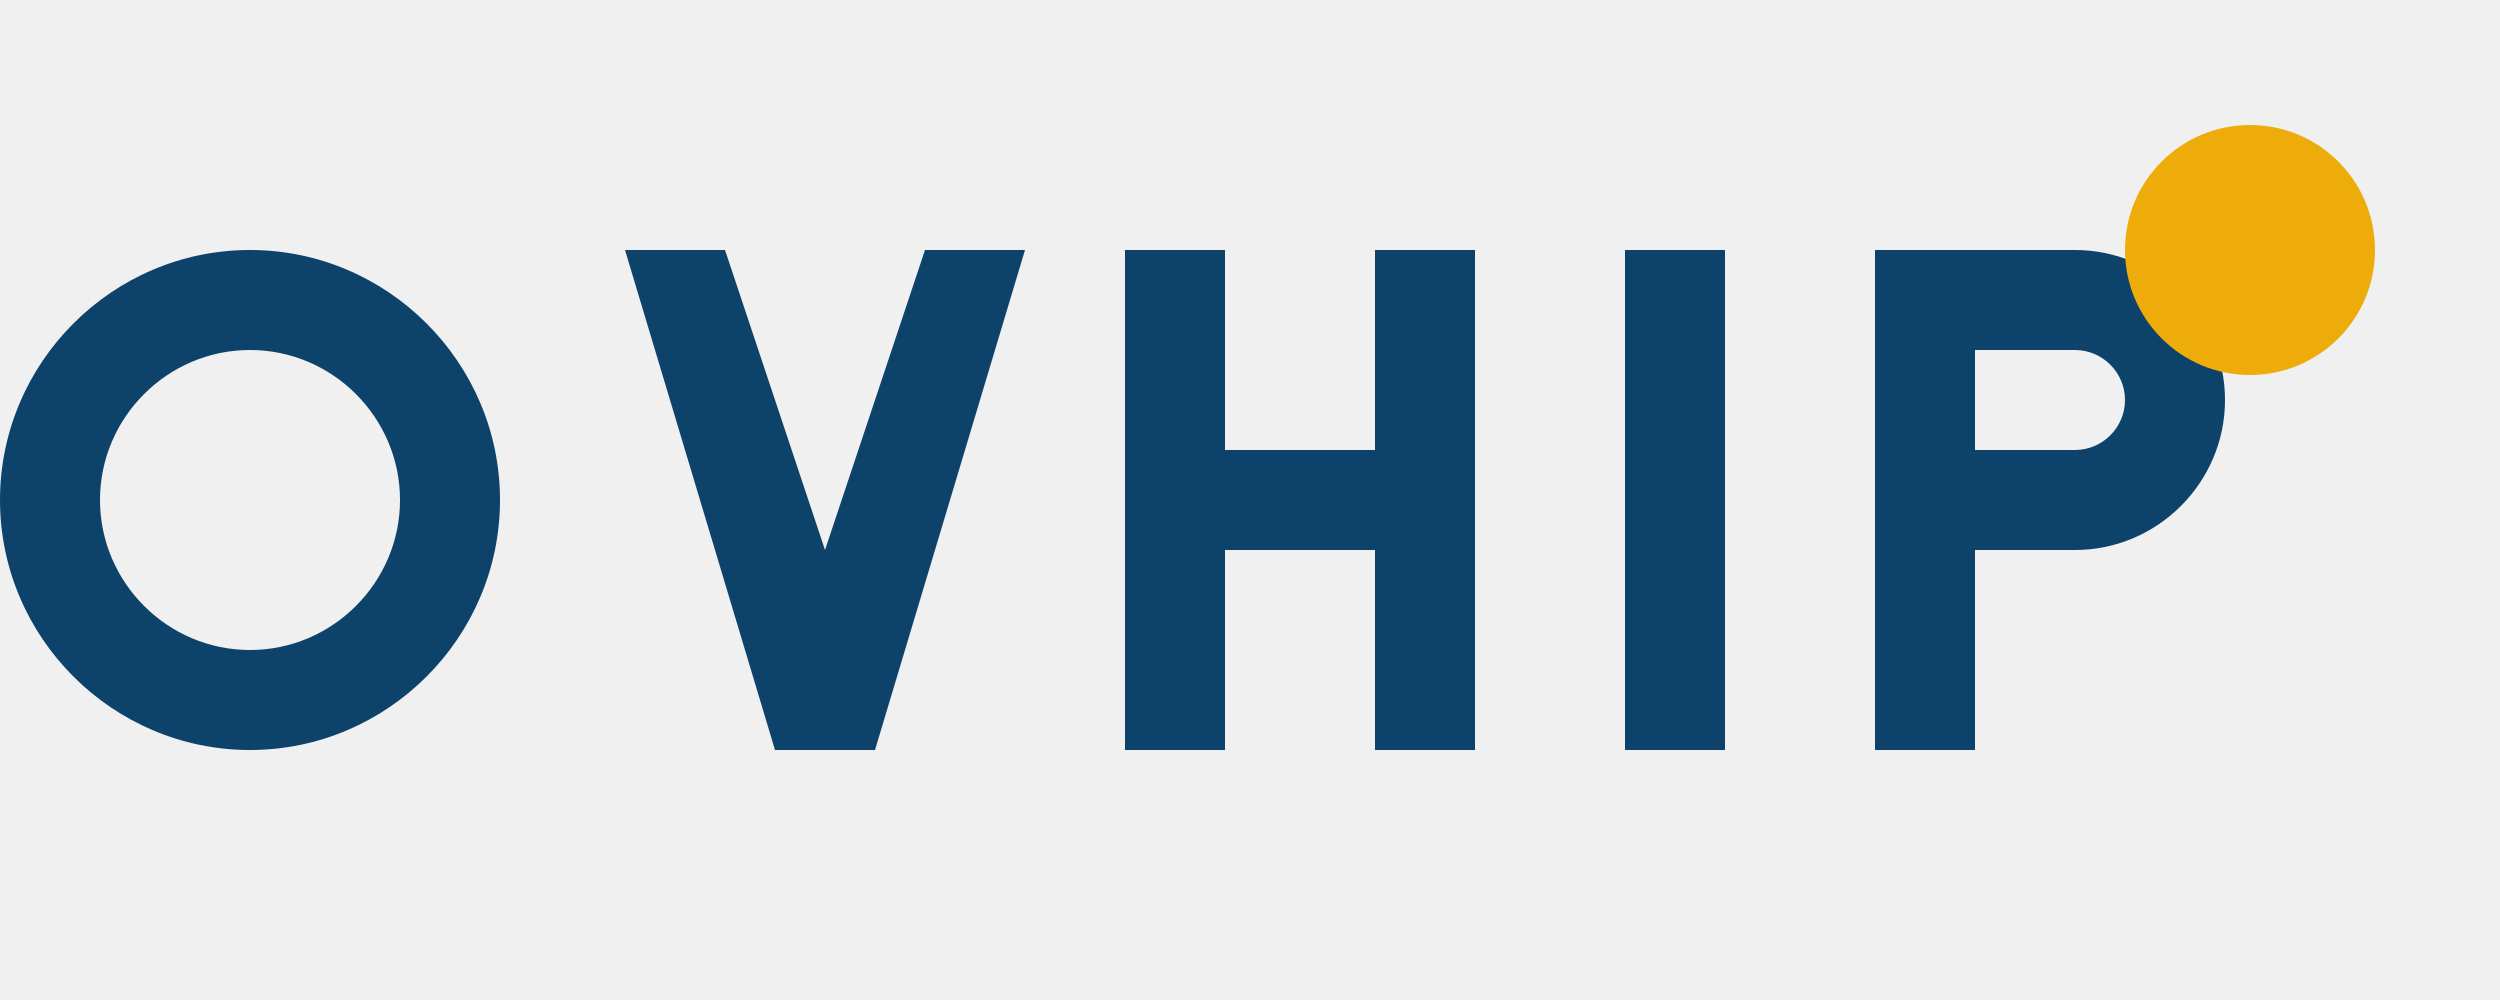
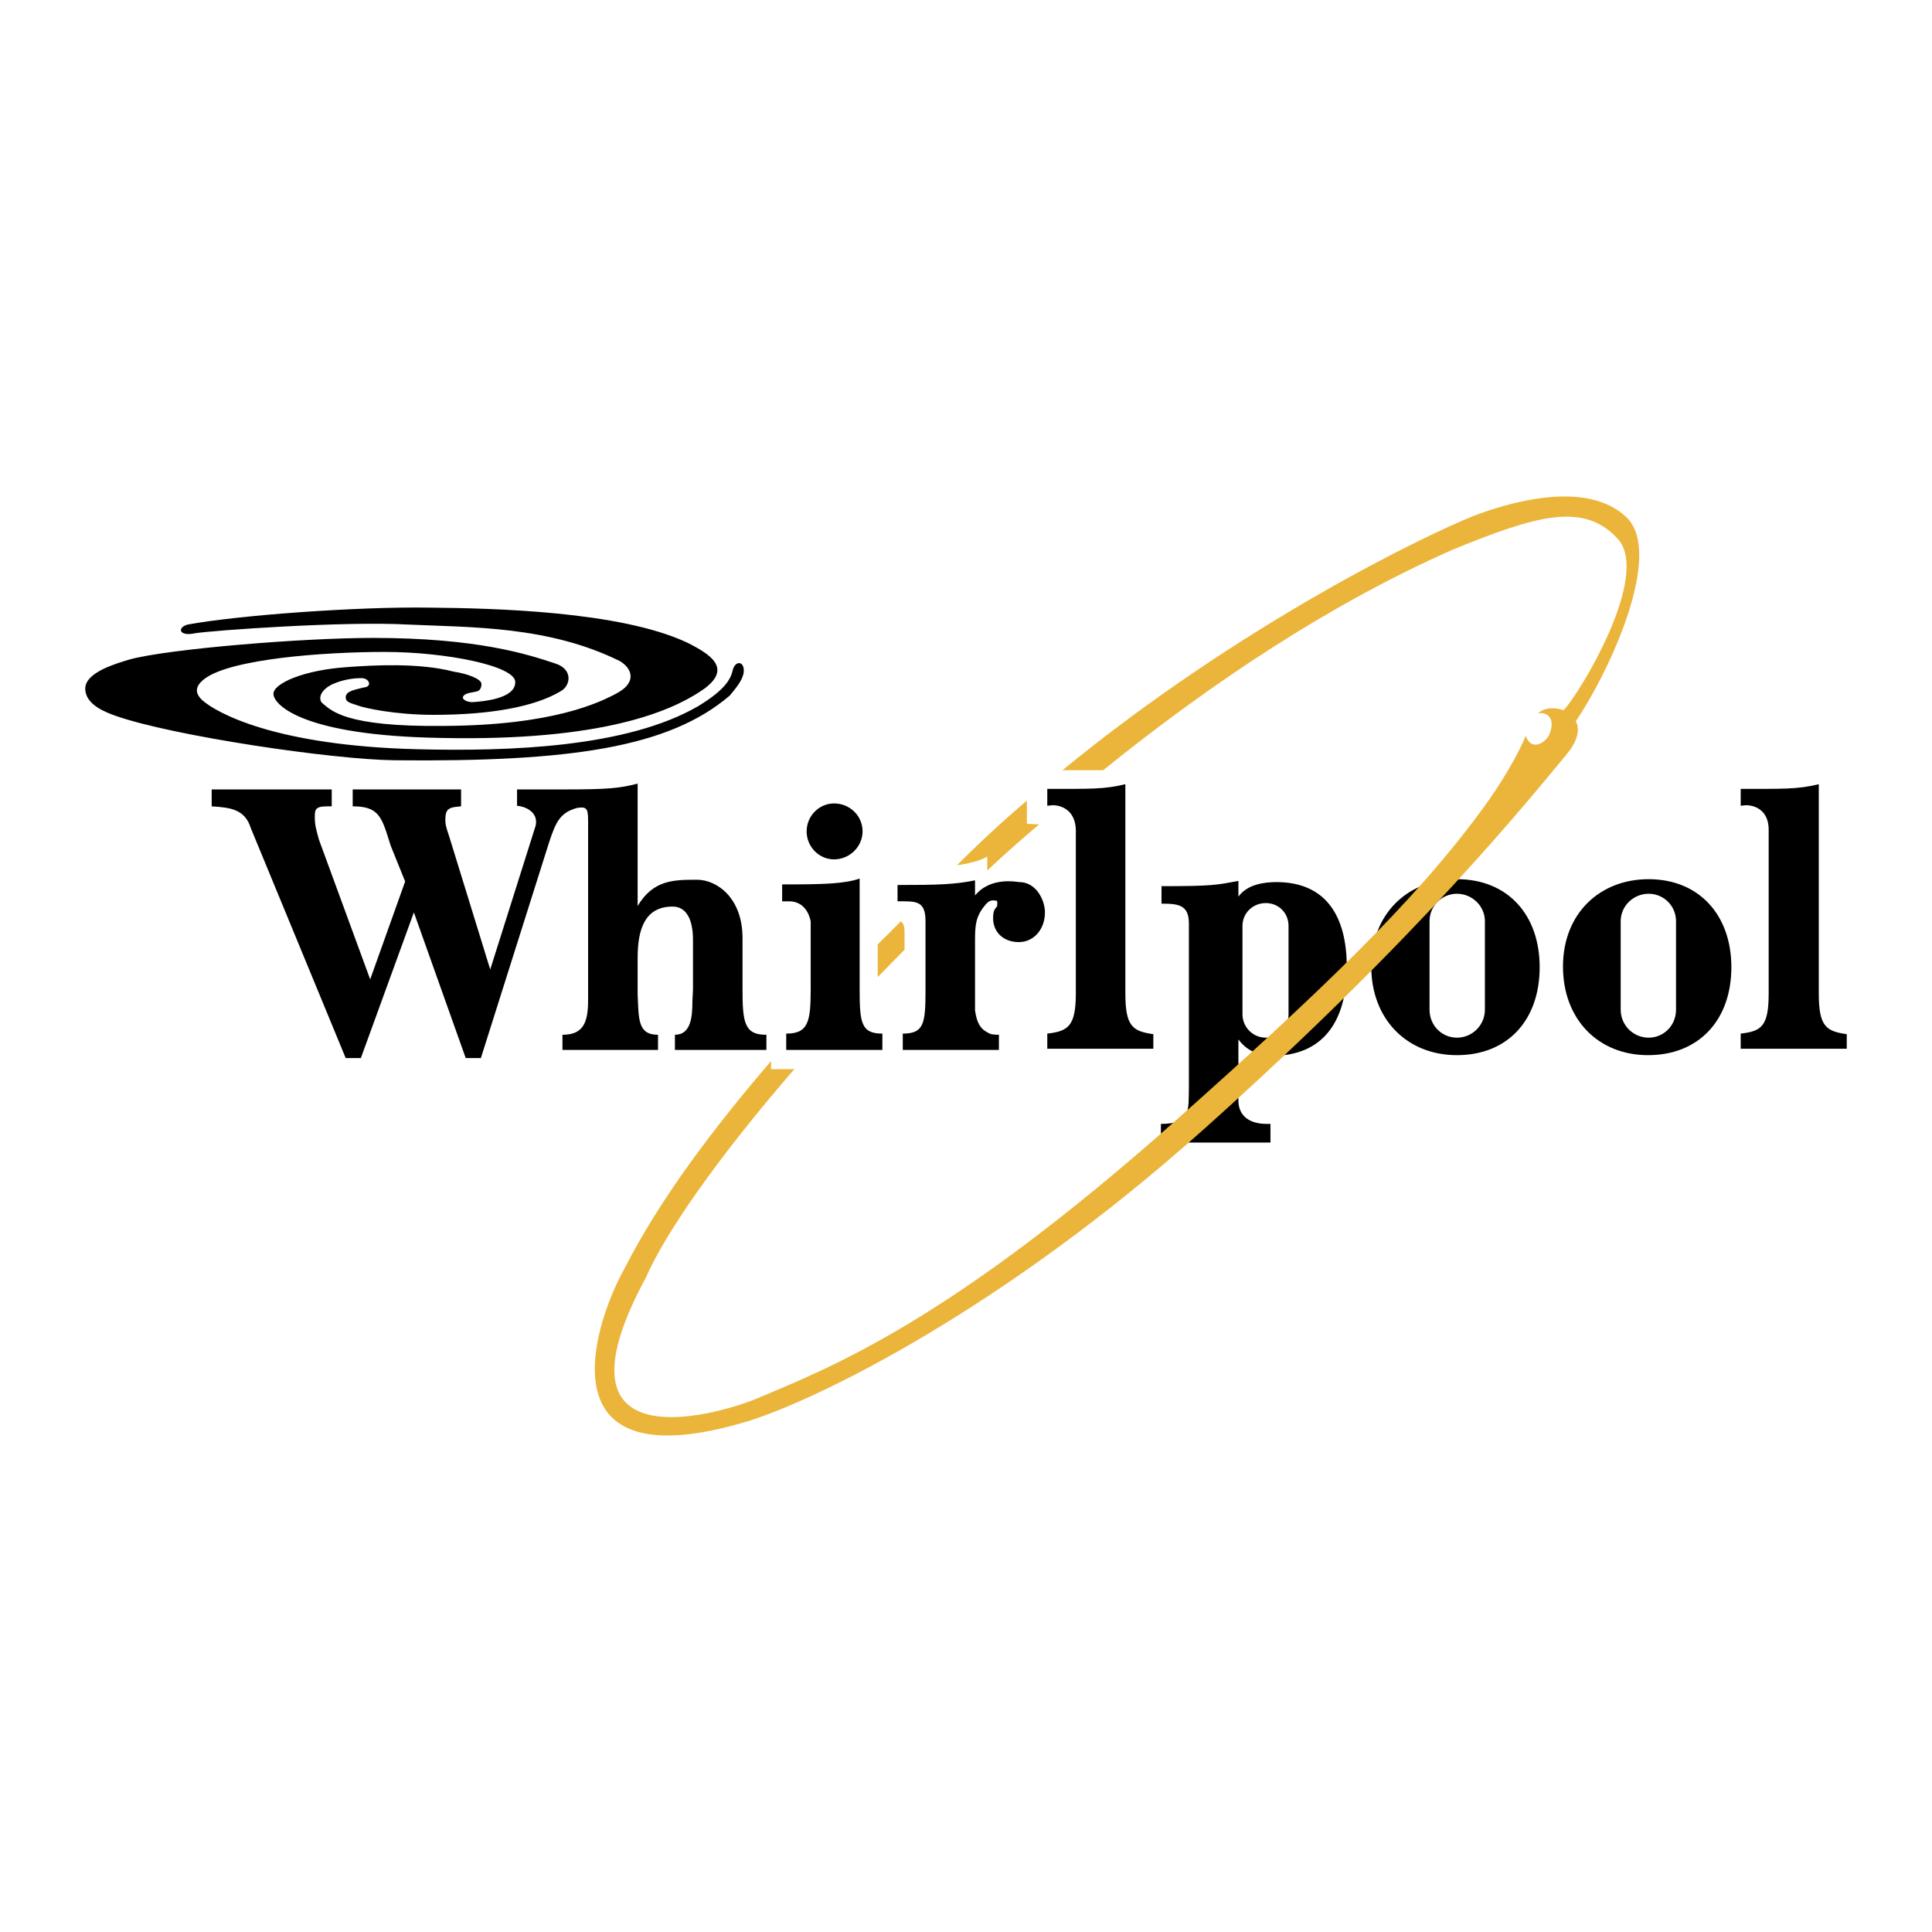
- <svg xmlns="http://www.w3.org/2000/svg" viewBox="0 0 100 40" fill="#0D426A">
-   <path d="M10 10c-5.5 0-10 4.5-10 10s4.5 10 10 10 10-4.5 10-10-4.5-10-10-10zm0 16c-3.3 0-6-2.7-6-6s2.7-6 6-6 6 2.7 6 6-2.7 6-6 6zm15-16h4l4 12 4-12h4l-6 20h-4l-6-20zm20 0h4v8h6v-8h4v20h-4v-8h-6v8h-4v-20zm20 0h4v20h-4v-20zm10 0h8c3.3 0 6 2.7 6 6s-2.7 6-6 6h-4v8h-4v-20zm4 8h4c1.1 0 2-.9 2-2s-.9-2-2-2h-4v4z" />
-   <circle cx="90" cy="10" r="5" fill="#EDAC09" />
+ <svg xmlns="http://www.w3.org/2000/svg" width="2500" height="2500" viewBox="0 0 192.756 192.756">
+   <g fill-rule="evenodd" clip-rule="evenodd">
+     <path fill="#fff" d="M0 0h192.756v192.756H0V0z" />
+     <path d="M145.357 87.716c-4.883 0-8.545 3.43-8.545 8.719 0 5.234 3.547 8.838 8.545 8.838 5.059 0 8.256-3.488 8.256-8.779 0-5.231-3.197-8.778-8.256-8.778zm2.791 13.022a2.791 2.791 0 0 1-2.791 2.791c-1.51 0-2.732-1.221-2.732-2.791v-8.836a2.73 2.73 0 0 1 2.732-2.733c1.512 0 2.791 1.221 2.791 2.733v8.836zM127.336 88.006c-1.221 0-2.908.233-3.779 1.454v-1.57c-2.209.407-2.559.523-7.674.523v1.745c1.686 0 2.732.116 2.732 1.977v16.395c-.059 2.092.291 3.604-2.791 3.604v1.861h10.93v-1.861h-.348c-2.094 0-2.85-1.104-2.85-2.326v-6.104c.988 1.338 2.326 1.629 3.545 1.629 4.711-.059 7.268-3.199 7.268-8.838 0-5.117-2.092-8.489-7.033-8.489zm1.221 13.197c0 1.279-.988 2.326-2.268 2.326s-2.326-1.047-2.326-2.326v-8.836c0-1.279 1.047-2.268 2.326-2.268s2.268.989 2.268 2.268v8.836z" />
+     <path d="M90.244 94.75c-.93.93-1.802 1.861-2.674 2.732v-3.255l2.326-2.325c.174.232.348.349.348 1.046v1.802zM103.674 82.251a131.829 131.829 0 0 0-5.174 4.593v-1.396c-.523.407-2.326.814-3.023.872a121.242 121.242 0 0 1 6.977-6.453v2.325l1.22.059z" fill="#ebb53b" />
+     <path d="M110.068 76.844c10.93-8.837 22.791-16.685 34.941-22.034 8.254-3.372 13.021-4.767 16.395-1.047 3.371 3.663-3.895 15.582-5.408 17.092-1.859-.581-2.557.349-2.557.349.697-.233 1.918.291 1.104 2.151-.348.698-1.742 1.686-2.324.058-.697 1.744-2.383 4.709-4.418 7.441-6.861 9.36-16.395 18.371-30.289 30.754-22.732 20.232-34.476 24.768-42.383 28.08-5.698 2.15-20.174 5.291-10.697-12.207 1.976-4.535 7.267-12.094 14.824-20.814h-2.325v-.812c-5.581 6.512-11.046 13.662-14.65 20.754-2.907 5.174-8.546 21.51 12.383 15.174 6.86-2.15 25.29-11.045 45.579-29.244 21.453-19.184 32.324-32.788 36.045-37.264.756-.873 1.512-2.268.932-3.314 3.662-5.465 8.719-16.859 5.057-20.348-4.068-3.895-12.092-1.337-15.174-.174-4.826 1.918-23.312 10.813-41.102 25.406h4.067v-.001z" fill="#ebb53b" />
+     <path d="M73.094 66.903c-.175.755-.64 1.86-3.43 3.546-7.093 4.128-18.836 4.535-28.022 4.302-14.127-.349-19.999-3.604-21.452-4.883-.814-.756-.698-1.454.232-2.151 2.616-1.977 11.86-2.674 17.964-2.674 6.104 0 13.081 1.396 13.022 3.023 0 1.686-3.372 1.918-4.128 1.977-.523.058-1.104-.174-1.104-.465.117-.465.93-.465 1.337-.582.349-.058.523-.349.523-.756 0-.523-1.512-1.046-2.732-1.221-3.546-.93-8.198-.64-10.639-.465-4.36.291-7.384 1.627-7.384 2.675 0 .987 2.558 3.953 15.29 4.359 16.395.523 24.069-2.267 27.79-4.941 2.558-1.977.64-3.313-1.802-4.535-6.685-3.139-19.359-3.43-25.696-3.488-7.15-.116-19.069.756-24.127 1.686-1.104.291-.872 1.221.698.872 1.86-.291 14.883-1.221 21.22-.872 6.337.291 14.069.116 21.22 3.663 1.22.755 1.627 2.093-.233 3.139-1.802.988-6.453 3.255-17.325 3.313-10 .117-11.279-1.57-12.15-2.267-.349-.291-.407-1.163.93-1.861a7.173 7.173 0 0 1 2.965-.64c.814 0 1.104.873.232.931-.872.231-1.802.348-1.802.988 0 .523.582.582 1.221.814.581.233 3.662.93 7.558.93 5.697 0 10.058-.813 12.616-2.326 1.046-.523 1.336-2.209-.465-2.79-2.791-.93-7.791-2.559-18.197-2.559-7.15 0-20.463 1.105-24.301 2.151-1.337.407-4.418 1.279-4.418 2.907 0 1.627 2.093 2.383 3.082 2.732 5.64 1.977 21.568 4.36 27.848 4.418 17.499.174 27.324-1.279 33.37-6.453.465-.582 1.279-1.453 1.395-2.326.115-1.159-.873-1.218-1.106-.171zM56.292 78.762c4.36 0 5.523-.115 7.325-.581V90.39c1.57-2.617 3.604-2.617 5.93-2.617 1.976 0 4.535 1.803 4.535 5.814v5.118c0 3.254.175 4.533 2.325 4.533h.058v1.512h-9.127v-1.512c1.627 0 1.744-1.859 1.744-3.371l.058-1.162v-4.942c0-2.093-.698-3.314-2.035-3.314-2.733 0-3.488 2.209-3.488 5.116v3.663c.116 2.443 0 4.012 2.034 4.012v1.512h-9.534v-1.512c2.035 0 2.558-1.162 2.558-3.43V82.484c0-1.687.058-2.093-1.163-1.861-1.57.465-2.035 1.279-2.733 3.43l-6.802 21.511h-1.512L41.293 91.03l-5.291 14.534H34.49L25.015 82.6c-.582-1.861-2.035-2.035-3.896-2.151v-1.687h11.977v1.687h-.466c-1.278 0-1.22.406-1.22 1.22 0 .465.058.872.407 2.093l5.116 13.952 3.488-9.766-1.453-3.605c-.872-2.791-1.105-3.895-3.779-3.895v-1.687h10.813v1.687l-.581.058c-.872.116-.988.523-.988 1.337 0 .407.058.64.407 1.686l4.07 13.197 4.535-14.359c.291-1.395-1.105-1.918-1.86-1.977v-1.628h4.707zM86.058 82.949c0 1.511-1.279 2.791-2.849 2.791-1.511 0-2.732-1.279-2.732-2.791 0-1.57 1.279-2.791 2.732-2.791 1.57 0 2.849 1.221 2.849 2.791zM78.443 104.75h9.592v-1.627c-2.093 0-2.268-1.047-2.268-4.361V87.658c-1.569.523-3.546.581-7.732.581v1.686h.697c1.861 0 2.151 1.978 2.151 2.035v6.802c0 3.256-.291 4.361-2.441 4.361v1.627h.001zM97.279 89.343c1.57-1.918 4.186-1.337 4.418-1.337 1.686 0 2.557 1.803 2.557 3.024 0 1.686-1.104 2.964-2.615 2.964-1.453 0-2.557-.93-2.557-2.384 0-.464.057-.755.23-.988.176-.174.176-.232.176-.291 0-.058.059-.464-.059-.464-.232 0-.639-.233-1.162.464-.93 1.105-.988 2.035-.988 3.488v6.977c.115.756.291 1.627 1.047 2.094.406.232.465.348 1.336.348v1.512H90.07v-1.627c2.093 0 2.268-.99 2.268-4.246v-6.975c0-2.093-.988-1.978-2.791-1.978v-1.627c4.07 0 5.755-.059 7.732-.465v1.511zM181.461 99.111c0 3.254.697 3.779 2.791 4.068v1.453H173.67v-1.51c2.094-.232 2.791-.758 2.791-4.012V82.774c0-1.628-.988-2.384-2.209-2.442l-.582.058v-1.686c4.129 0 5.697.058 7.791-.465v20.872zM164.484 87.716c-4.883 0-8.545 3.43-8.545 8.719 0 5.234 3.488 8.838 8.488 8.838 5.057 0 8.312-3.488 8.312-8.779.001-5.231-3.255-8.778-8.255-8.778zm2.733 13.022c0 1.57-1.221 2.791-2.732 2.791s-2.789-1.221-2.789-2.791v-8.836c0-1.512 1.277-2.733 2.789-2.733s2.732 1.221 2.732 2.733v8.836zM112.277 99.111c0 3.254.699 3.779 2.791 4.068v1.453h-10.58v-1.51c2.092-.232 2.848-.758 2.848-4.012V82.774c-.057-1.628-1.047-2.384-2.266-2.442l-.582.058v-1.686c4.186 0 5.697.058 7.789-.465v20.872z" />
+   </g>
</svg>
